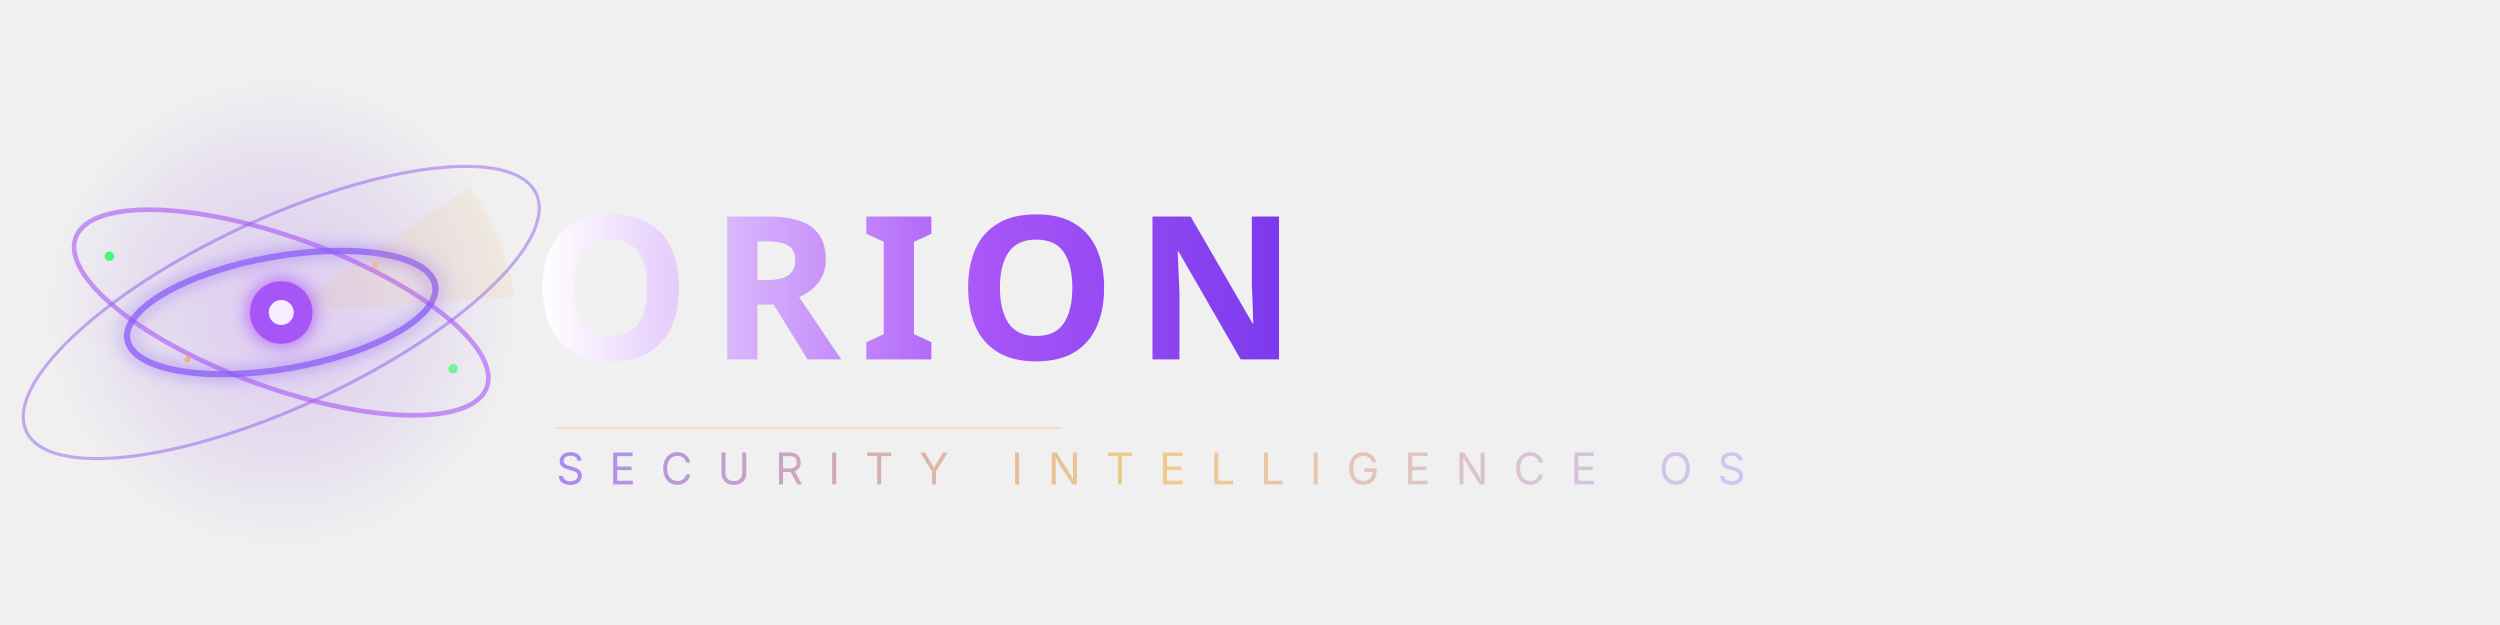
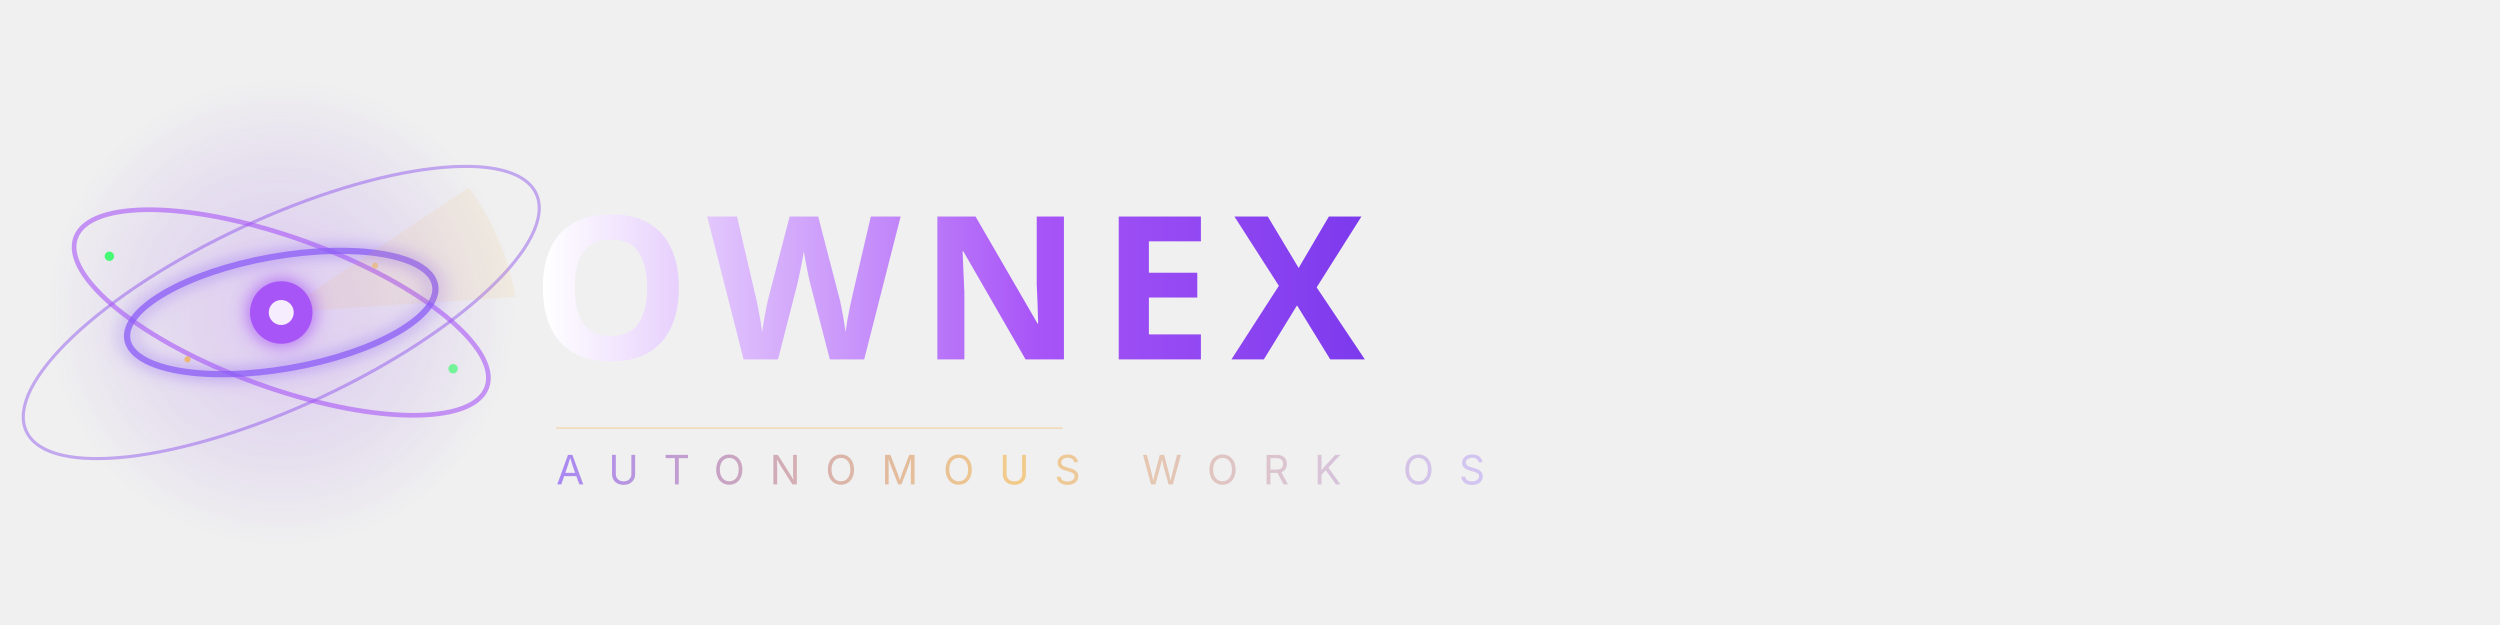
<svg xmlns="http://www.w3.org/2000/svg" viewBox="0 0 800 200" width="800" height="200">
  <defs>
    <linearGradient id="txtGrad" x1="0%" y1="0%" x2="100%" y2="0%">
      <stop offset="0%" stop-color="#FFFFFF" />
      <stop offset="60%" stop-color="#A855F7" />
      <stop offset="100%" stop-color="#7C3AED" />
    </linearGradient>
    <linearGradient id="subGrad" x1="0%" y1="0%" x2="100%" y2="0%">
      <stop offset="0%" stop-color="#8B5CF6" stop-opacity="0.7" />
      <stop offset="50%" stop-color="#F5A623" stop-opacity="0.5" />
      <stop offset="100%" stop-color="#8B5CF6" stop-opacity="0.3" />
    </linearGradient>
    <radialGradient id="coreGlow" cx="50%" cy="50%" r="50%">
      <stop offset="0%" stop-color="#A855F7" stop-opacity="0.8" />
      <stop offset="100%" stop-color="#6D28D9" stop-opacity="0" />
    </radialGradient>
    <filter id="glow1" x="-50%" y="-50%" width="200%" height="200%">
      <feGaussianBlur stdDeviation="3" result="blur" />
      <feMerge>
        <feMergeNode in="blur" />
        <feMergeNode in="SourceGraphic" />
      </feMerge>
    </filter>
  </defs>
  <g transform="translate(10, 0)">
    <circle cx="80" cy="100" r="75" fill="url(#coreGlow)" opacity="0.3" />
    <ellipse cx="80" cy="100" rx="90" ry="30" fill="none" stroke="#7C3AED" stroke-width="1" transform="rotate(-25 80 100)" opacity="0.4" />
    <ellipse cx="80" cy="100" rx="70" ry="24" fill="none" stroke="#A855F7" stroke-width="1.5" transform="rotate(20 80 100)" opacity="0.6" />
    <ellipse cx="80" cy="100" rx="50" ry="18" fill="none" stroke="#8B5CF6" stroke-width="2" transform="rotate(-10 80 100)" filter="url(#glow1)" opacity="0.8" />
    <circle cx="25" cy="82" r="1.5" fill="#00FF41" opacity="0.7" />
    <circle cx="135" cy="118" r="1.5" fill="#00FF41" opacity="0.5" />
    <circle cx="50" cy="115" r="1" fill="#F5A623" opacity="0.6" />
    <circle cx="110" cy="85" r="1" fill="#F5A623" opacity="0.4" />
    <path d="M 80 100 L 140 60 A 85 85 0 0 1 155 95 Z" fill="#F5A623" opacity="0.08" />
    <circle cx="80" cy="100" r="10" fill="#A855F7" filter="url(#glow1)" />
    <circle cx="80" cy="100" r="4" fill="#FFFFFF" opacity="0.9" />
  </g>
  <text x="170" y="115" font-family="'Orbitron', 'Arial Black', sans-serif" font-size="64" font-weight="900" letter-spacing="6" fill="url(#txtGrad)">
-     ORION
+     OWNEX
  </text>
-   <text x="178" y="155" font-family="'Inter', 'Segoe UI', sans-serif" font-size="14" font-weight="400" letter-spacing="8" fill="url(#subGrad)">
-     SECURITY INTELLIGENCE OS
+   <text x="178" y="155" font-family="'Inter', 'Segoe UI', sans-serif" font-size="13" font-weight="400" letter-spacing="8" fill="url(#subGrad)">
+     AUTONOMOUS WORK OS
  </text>
  <line x1="178" y1="137" x2="340" y2="137" stroke="#F5A623" stroke-width="0.5" opacity="0.3" />
</svg>
